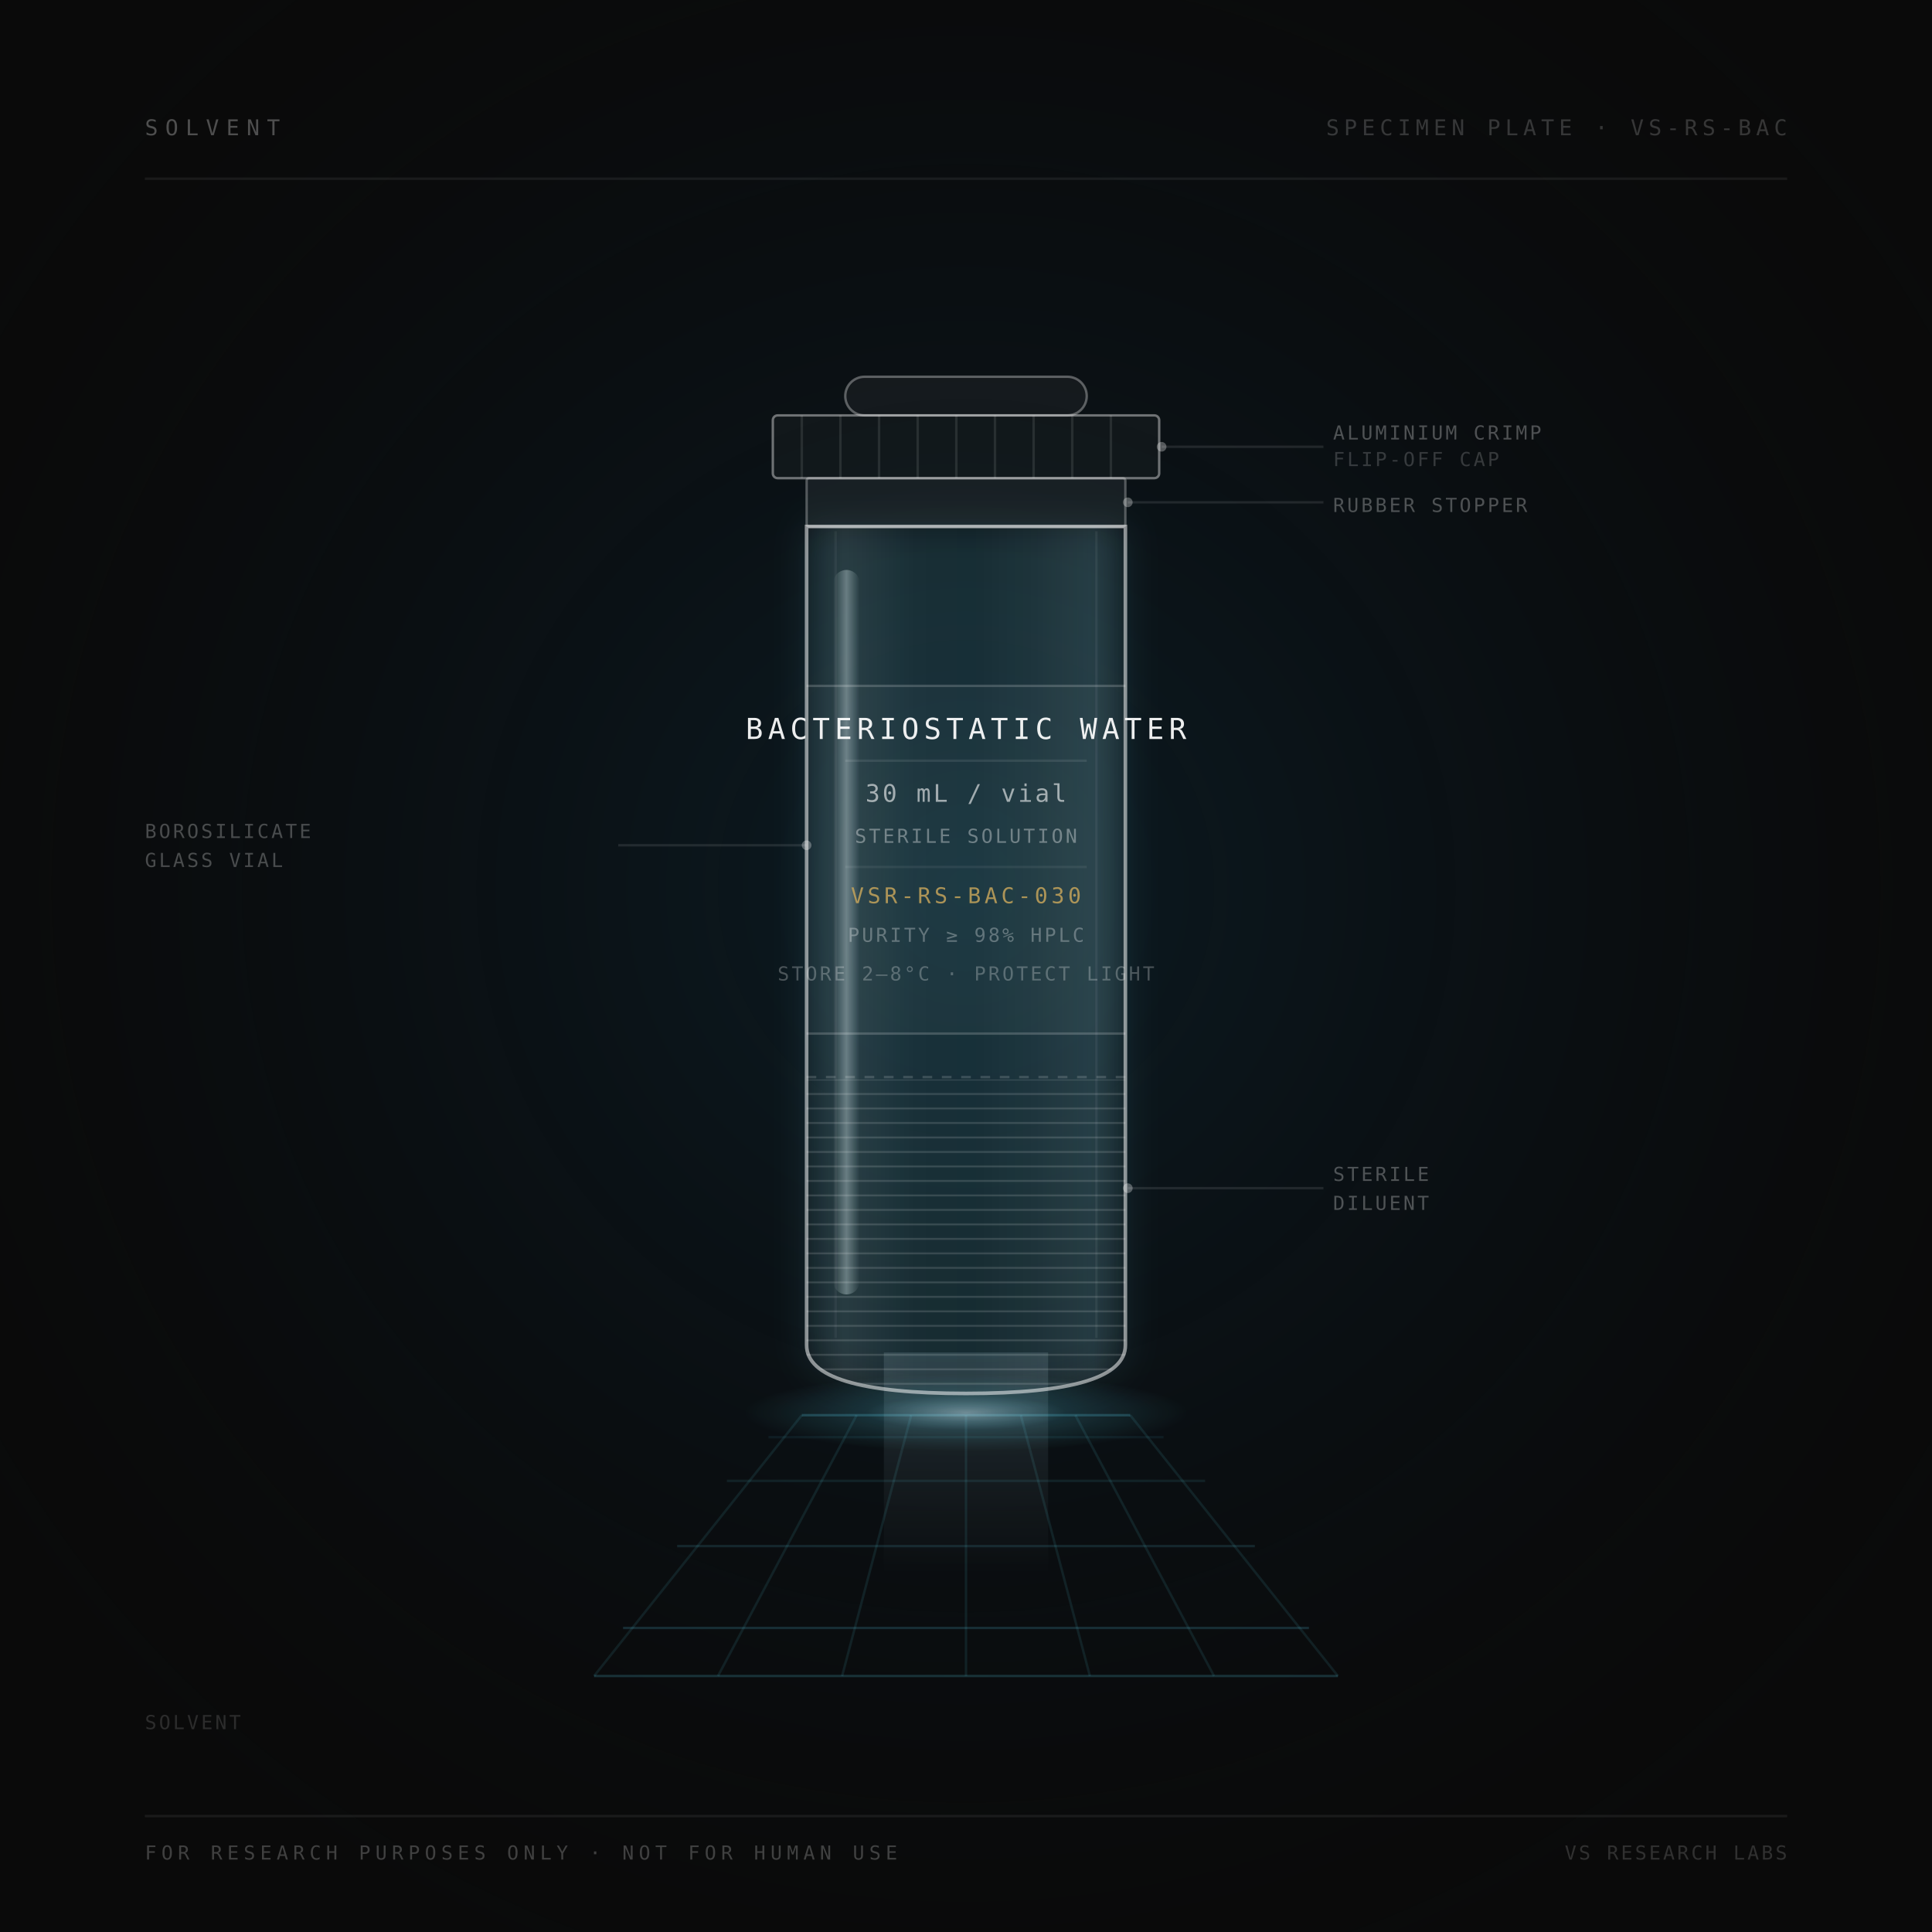
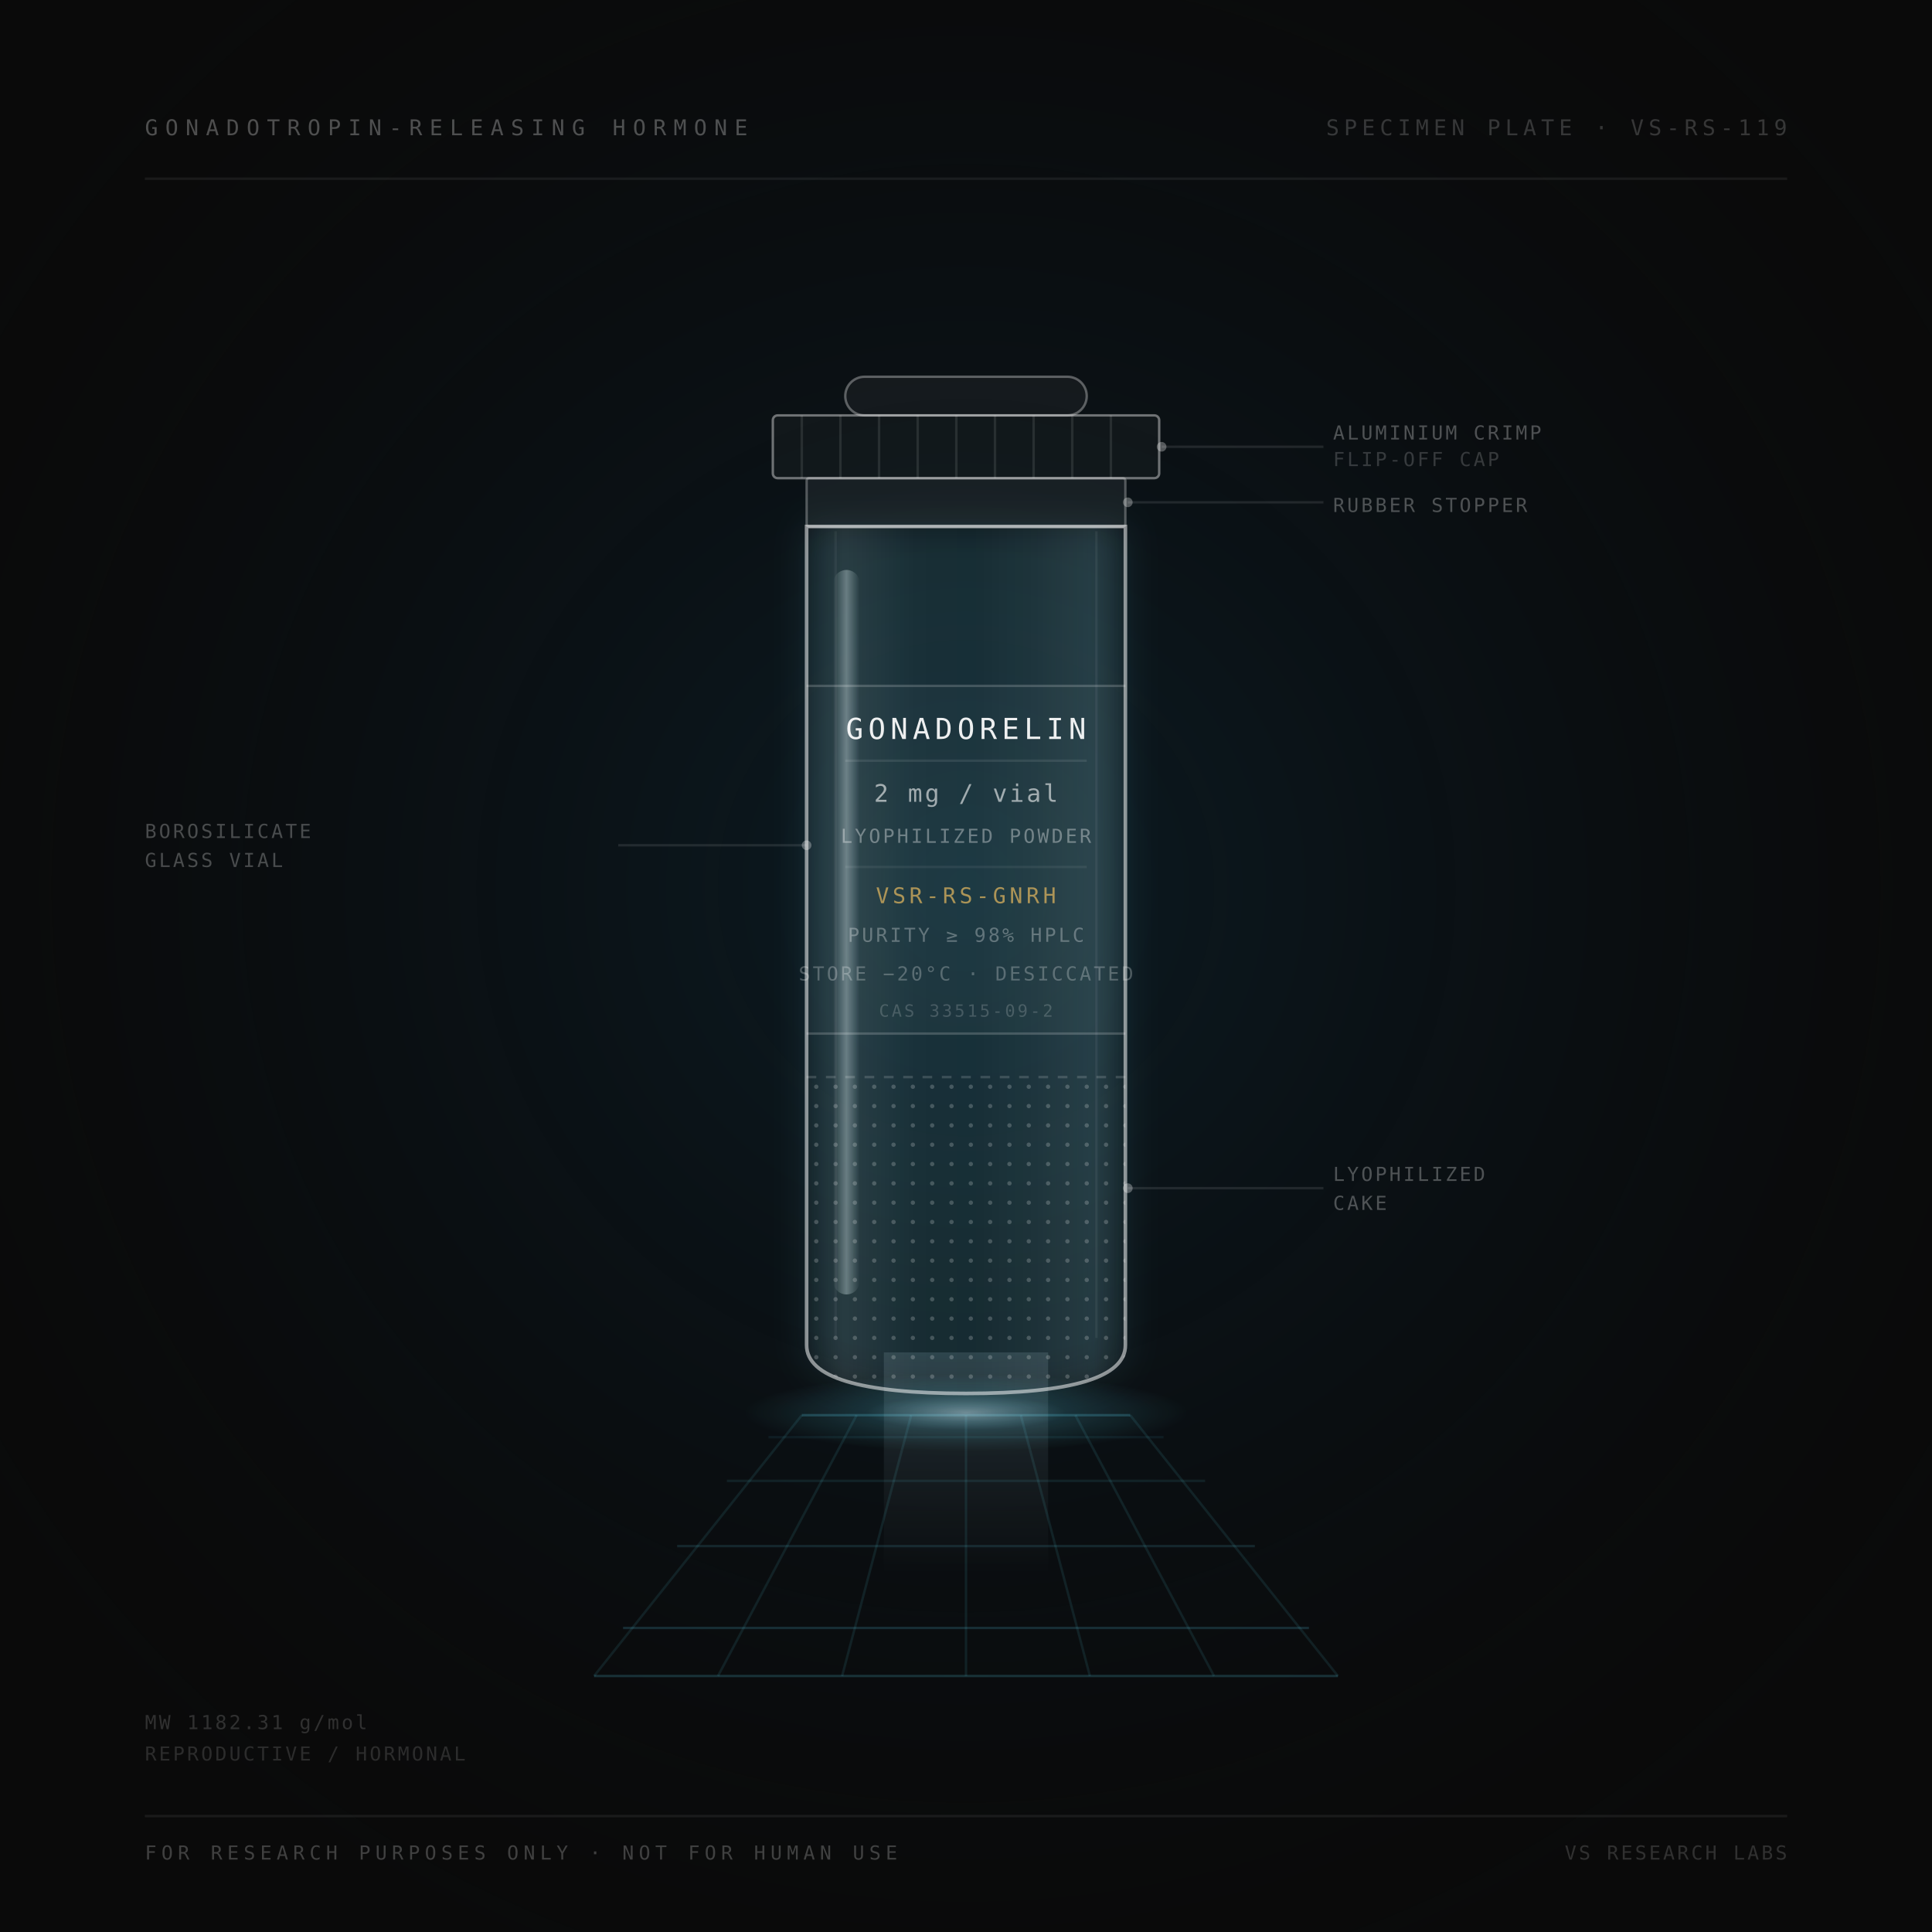
<svg xmlns="http://www.w3.org/2000/svg" viewBox="0 0 800 800">
  <defs>
-     <pattern id="liqLines" width="8" height="6" patternUnits="userSpaceOnUse">
-       <line x1="0" y1="3" x2="8" y2="3" stroke="rgba(255,255,255,0.14)" stroke-width="0.8" />
+     <pattern id="lyoDots" width="8" height="8" patternUnits="userSpaceOnUse">
+       <circle cx="2" cy="2" r="0.9" fill="rgba(255,255,255,0.2)" />
    </pattern>
    <clipPath id="vialFill">
      <path d="M333 446 L333 557 Q333 576 400 576 Q467 576 467 557 L467 446 Z" />
    </clipPath>
    <radialGradient id="bgDepth" cx="0.5" cy="0.46" r="0.62">
      <stop offset="0" stop-color="#0e2a38" stop-opacity="0.55" />
      <stop offset="0.55" stop-color="#0a1822" stop-opacity="0.28" />
      <stop offset="1" stop-color="#0a0a0a" stop-opacity="0" />
    </radialGradient>
    <radialGradient id="floorPool" cx="0.5" cy="0.5" r="0.5">
      <stop offset="0" stop-color="#bfeffd" stop-opacity="0.5" />
      <stop offset="0.45" stop-color="#5EDDF6" stop-opacity="0.16" />
      <stop offset="1" stop-color="#5EDDF6" stop-opacity="0" />
    </radialGradient>
    <linearGradient id="glassBody" x1="0" y1="0" x2="1" y2="0">
      <stop offset="0" stop-color="#ffffff" stop-opacity="0.02" />
      <stop offset="0.12" stop-color="#ffffff" stop-opacity="0.085" />
      <stop offset="0.34" stop-color="#ffffff" stop-opacity="0.015" />
      <stop offset="0.52" stop-color="#ffffff" stop-opacity="0.008" />
      <stop offset="0.72" stop-color="#ffffff" stop-opacity="0.04" />
      <stop offset="0.9" stop-color="#cdeefb" stop-opacity="0.09" />
      <stop offset="1" stop-color="#ffffff" stop-opacity="0.02" />
    </linearGradient>
    <linearGradient id="spec" x1="0" y1="0" x2="1" y2="0">
      <stop offset="0" stop-color="#eafdff" stop-opacity="0" />
      <stop offset="0.5" stop-color="#eafdff" stop-opacity="0.55" />
      <stop offset="1" stop-color="#eafdff" stop-opacity="0" />
    </linearGradient>
    <linearGradient id="reflFade" x1="0" y1="0" x2="0" y2="1">
      <stop offset="0" stop-color="#cdeefb" stop-opacity="0.13" />
      <stop offset="1" stop-color="#cdeefb" stop-opacity="0" />
    </linearGradient>
    <filter id="vglow" x="-60%" y="-60%" width="220%" height="220%">
      <feGaussianBlur stdDeviation="7" />
    </filter>
  </defs>
  <rect width="800" height="800" fill="#0a0a0a" />
  <rect width="800" height="800" fill="url(#bgDepth)" />
  <line x1="60" y1="74" x2="740" y2="74" stroke="rgba(255,255,255,0.07)" stroke-width="1" />
-   <text x="60" y="56" font-family="monospace" font-size="9" fill="rgba(255,255,255,0.28)" letter-spacing="3">SOLVENT</text>
-   <text x="740" y="56" font-family="monospace" font-size="9" fill="rgba(255,255,255,0.18)" letter-spacing="2" text-anchor="end">SPECIMEN PLATE · VS-RS-BAC</text>
+   <text x="60" y="56" font-family="monospace" font-size="9" fill="rgba(255,255,255,0.28)" letter-spacing="3">GONADOTROPIN-RELEASING HORMONE</text>
+   <text x="740" y="56" font-family="monospace" font-size="9" fill="rgba(255,255,255,0.18)" letter-spacing="2" text-anchor="end">SPECIMEN PLATE · VS-RS-119</text>
  <g class="pad">
    <line x1="332" y1="586" x2="468" y2="586" stroke="#5EDDF6" stroke-opacity="0.22" stroke-width="1" />
    <line x1="332.0" y1="586" x2="246.0" y2="694" stroke="#5EDDF6" stroke-opacity="0.10" stroke-width="1" />
    <line x1="354.7" y1="586" x2="297.3" y2="694" stroke="#5EDDF6" stroke-opacity="0.10" stroke-width="1" />
    <line x1="377.3" y1="586" x2="348.7" y2="694" stroke="#5EDDF6" stroke-opacity="0.10" stroke-width="1" />
    <line x1="400.0" y1="586" x2="400.0" y2="694" stroke="#5EDDF6" stroke-opacity="0.10" stroke-width="1" />
    <line x1="422.7" y1="586" x2="451.3" y2="694" stroke="#5EDDF6" stroke-opacity="0.10" stroke-width="1" />
    <line x1="445.3" y1="586" x2="502.7" y2="694" stroke="#5EDDF6" stroke-opacity="0.10" stroke-width="1" />
    <line x1="468.0" y1="586" x2="554.0" y2="694" stroke="#5EDDF6" stroke-opacity="0.10" stroke-width="1" />
    <line x1="318.2" y1="595.1" x2="481.8" y2="595.1" stroke="#5EDDF6" stroke-opacity="0.071" stroke-width="1" />
    <line x1="301.0" y1="613.2" x2="499.0" y2="613.2" stroke="#5EDDF6" stroke-opacity="0.097" stroke-width="1" />
    <line x1="280.4" y1="640.2" x2="519.6" y2="640.2" stroke="#5EDDF6" stroke-opacity="0.128" stroke-width="1" />
    <line x1="258.0" y1="674.1" x2="542.0" y2="674.1" stroke="#5EDDF6" stroke-opacity="0.162" stroke-width="1" />
    <line x1="246.0" y1="694.0" x2="554.0" y2="694.0" stroke="#5EDDF6" stroke-opacity="0.180" stroke-width="1" />
  </g>
  <path d="M334 218 L334 557 Q334 577 400 577 Q466 577 466 557 L466 218 Z" fill="#5EDDF6" opacity="0.12" filter="url(#vglow)" />
  <ellipse cx="400" cy="585" rx="92" ry="16" fill="url(#floorPool)" />
  <rect x="366" y="560" width="68" height="92" fill="url(#reflFade)" />
  <rect x="350" y="156" width="100" height="16" rx="8" fill="rgba(255,255,255,0.04)" stroke="rgba(255,255,255,0.32)" stroke-width="1" />
  <rect x="320" y="172" width="160" height="26" rx="2" fill="rgba(255,255,255,0.03)" stroke="rgba(255,255,255,0.4)" stroke-width="1" />
  <line x1="332" y1="172" x2="332" y2="198" stroke="rgba(255,255,255,0.1)" stroke-width="1" />
  <line x1="348" y1="172" x2="348" y2="198" stroke="rgba(255,255,255,0.1)" stroke-width="1" />
  <line x1="364" y1="172" x2="364" y2="198" stroke="rgba(255,255,255,0.1)" stroke-width="1" />
  <line x1="380" y1="172" x2="380" y2="198" stroke="rgba(255,255,255,0.1)" stroke-width="1" />
  <line x1="396" y1="172" x2="396" y2="198" stroke="rgba(255,255,255,0.1)" stroke-width="1" />
  <line x1="412" y1="172" x2="412" y2="198" stroke="rgba(255,255,255,0.1)" stroke-width="1" />
  <line x1="428" y1="172" x2="428" y2="198" stroke="rgba(255,255,255,0.1)" stroke-width="1" />
  <line x1="444" y1="172" x2="444" y2="198" stroke="rgba(255,255,255,0.1)" stroke-width="1" />
  <line x1="460" y1="172" x2="460" y2="198" stroke="rgba(255,255,255,0.1)" stroke-width="1" />
  <rect x="334" y="198" width="132" height="20" rx="1" fill="rgba(255,255,255,0.06)" stroke="rgba(255,255,255,0.28)" stroke-width="1" />
  <path d="M334 218 L334 557 Q334 577 400 577 Q466 577 466 557 L466 218 Z" fill="url(#glassBody)" stroke="rgba(255,255,255,0.52)" stroke-width="1.5" />
  <rect x="345" y="236" width="11" height="300" rx="5.5" fill="url(#spec)" opacity="0.6" />
  <line x1="346" y1="220" x2="346" y2="554" stroke="rgba(255,255,255,0.05)" stroke-width="1" />
  <line x1="454" y1="220" x2="454" y2="554" stroke="rgba(255,255,255,0.06)" stroke-width="1" />
  <line x1="334" y1="446" x2="466" y2="446" stroke="rgba(255,255,255,0.16)" stroke-width="1" stroke-dasharray="4,4" />
-   <rect x="334" y="447" width="132" height="128" fill="url(#liqLines)" clip-path="url(#vialFill)" />
+   <rect x="334" y="447" width="132" height="128" fill="url(#lyoDots)" clip-path="url(#vialFill)" />
  <rect x="334" y="284" width="132" height="144" fill="rgba(255,255,255,0.025)" />
  <line x1="334" y1="284" x2="466" y2="284" stroke="rgba(255,255,255,0.18)" stroke-width="1" />
  <line x1="334" y1="428" x2="466" y2="428" stroke="rgba(255,255,255,0.18)" stroke-width="1" />
-   <text x="400" y="306" font-family="monospace" font-size="12" font-weight="500" fill="rgba(255,255,255,0.92)" letter-spacing="2" text-anchor="middle">BACTERIOSTATIC WATER</text>
+   <text x="400" y="306" font-family="monospace" font-size="12" font-weight="500" fill="rgba(255,255,255,0.92)" letter-spacing="2" text-anchor="middle">GONADORELIN</text>
  <line x1="350" y1="315" x2="450" y2="315" stroke="rgba(255,255,255,0.09)" stroke-width="1" />
-   <text x="400" y="332" font-family="monospace" font-size="10" fill="rgba(255,255,255,0.58)" letter-spacing="1" text-anchor="middle">30 mL / vial</text>
-   <text x="400" y="349" font-family="monospace" font-size="8" fill="rgba(255,255,255,0.36)" letter-spacing="1" text-anchor="middle">STERILE SOLUTION</text>
+   <text x="400" y="332" font-family="monospace" font-size="10" fill="rgba(255,255,255,0.58)" letter-spacing="1" text-anchor="middle">2 mg / vial</text>
+   <text x="400" y="349" font-family="monospace" font-size="8" fill="rgba(255,255,255,0.36)" letter-spacing="1" text-anchor="middle">LYOPHILIZED POWDER</text>
  <line x1="350" y1="359" x2="450" y2="359" stroke="rgba(255,255,255,0.07)" stroke-width="1" />
-   <text x="400" y="374" font-family="monospace" font-size="9" fill="#C4A35A" letter-spacing="1.5" text-anchor="middle" opacity="0.85">VSR-RS-BAC-030</text>
+   <text x="400" y="374" font-family="monospace" font-size="9" fill="#C4A35A" letter-spacing="1.5" text-anchor="middle" opacity="0.85">VSR-RS-GNRH</text>
  <text x="400" y="390" font-family="monospace" font-size="8" fill="rgba(255,255,255,0.3)" letter-spacing="1" text-anchor="middle">PURITY ≥ 98% HPLC</text>
-   <text x="400" y="406" font-family="monospace" font-size="8" fill="rgba(255,255,255,0.26)" letter-spacing="1" text-anchor="middle">STORE 2–8°C · PROTECT LIGHT</text>
+   <text x="400" y="406" font-family="monospace" font-size="8" fill="rgba(255,255,255,0.26)" letter-spacing="1" text-anchor="middle">STORE −20°C · DESICCATED</text>
+   <text x="400" y="421" font-family="monospace" font-size="7" fill="rgba(255,255,255,0.18)" letter-spacing="1" text-anchor="middle">CAS 33515-09-2</text>
  <line x1="481" y1="185" x2="548" y2="185" stroke="rgba(255,255,255,0.1)" stroke-width="1" />
  <circle cx="481" cy="185" r="2" fill="rgba(255,255,255,0.3)" />
  <text x="552" y="182" font-family="monospace" font-size="8" fill="rgba(255,255,255,0.28)" letter-spacing="1">ALUMINIUM CRIMP</text>
  <text x="552" y="193" font-family="monospace" font-size="8" fill="rgba(255,255,255,0.18)" letter-spacing="1">FLIP-OFF CAP</text>
  <line x1="467" y1="208" x2="548" y2="208" stroke="rgba(255,255,255,0.1)" stroke-width="1" />
  <circle cx="467" cy="208" r="2" fill="rgba(255,255,255,0.3)" />
  <text x="552" y="212" font-family="monospace" font-size="8" fill="rgba(255,255,255,0.28)" letter-spacing="1">RUBBER STOPPER</text>
  <line x1="467" y1="492" x2="548" y2="492" stroke="rgba(255,255,255,0.1)" stroke-width="1" />
  <circle cx="467" cy="492" r="2" fill="rgba(255,255,255,0.3)" />
-   <text x="552" y="489" font-family="monospace" font-size="8" fill="rgba(255,255,255,0.28)" letter-spacing="1">STERILE</text>
-   <text x="552" y="501" font-family="monospace" font-size="8" fill="rgba(255,255,255,0.28)" letter-spacing="1">DILUENT</text>
+   <text x="552" y="489" font-family="monospace" font-size="8" fill="rgba(255,255,255,0.28)" letter-spacing="1">LYOPHILIZED</text>
+   <text x="552" y="501" font-family="monospace" font-size="8" fill="rgba(255,255,255,0.28)" letter-spacing="1">CAKE</text>
  <line x1="334" y1="350" x2="256" y2="350" stroke="rgba(255,255,255,0.1)" stroke-width="1" />
  <circle cx="334" cy="350" r="2" fill="rgba(255,255,255,0.3)" />
  <text x="60" y="347" font-family="monospace" font-size="8" fill="rgba(255,255,255,0.26)" letter-spacing="1">BOROSILICATE</text>
  <text x="60" y="359" font-family="monospace" font-size="8" fill="rgba(255,255,255,0.26)" letter-spacing="1">GLASS VIAL</text>
-   <text x="60" y="716" font-family="monospace" font-size="8" fill="rgba(255,255,255,0.14)" letter-spacing="1">SOLVENT</text>
+   <text x="60" y="716" font-family="monospace" font-size="8" fill="rgba(255,255,255,0.16)" letter-spacing="1">MW 1182.31 g/mol</text>
+   <text x="60" y="729" font-family="monospace" font-size="8" fill="rgba(255,255,255,0.14)" letter-spacing="1">REPRODUCTIVE / HORMONAL</text>
  <line x1="60" y1="752" x2="740" y2="752" stroke="rgba(255,255,255,0.07)" stroke-width="1" />
  <text x="60" y="770" font-family="monospace" font-size="8" fill="rgba(255,255,255,0.22)" letter-spacing="2">FOR RESEARCH PURPOSES ONLY · NOT FOR HUMAN USE</text>
  <text x="740" y="770" font-family="monospace" font-size="8" fill="rgba(255,255,255,0.16)" letter-spacing="1" text-anchor="end">VS RESEARCH LABS</text>
</svg>
